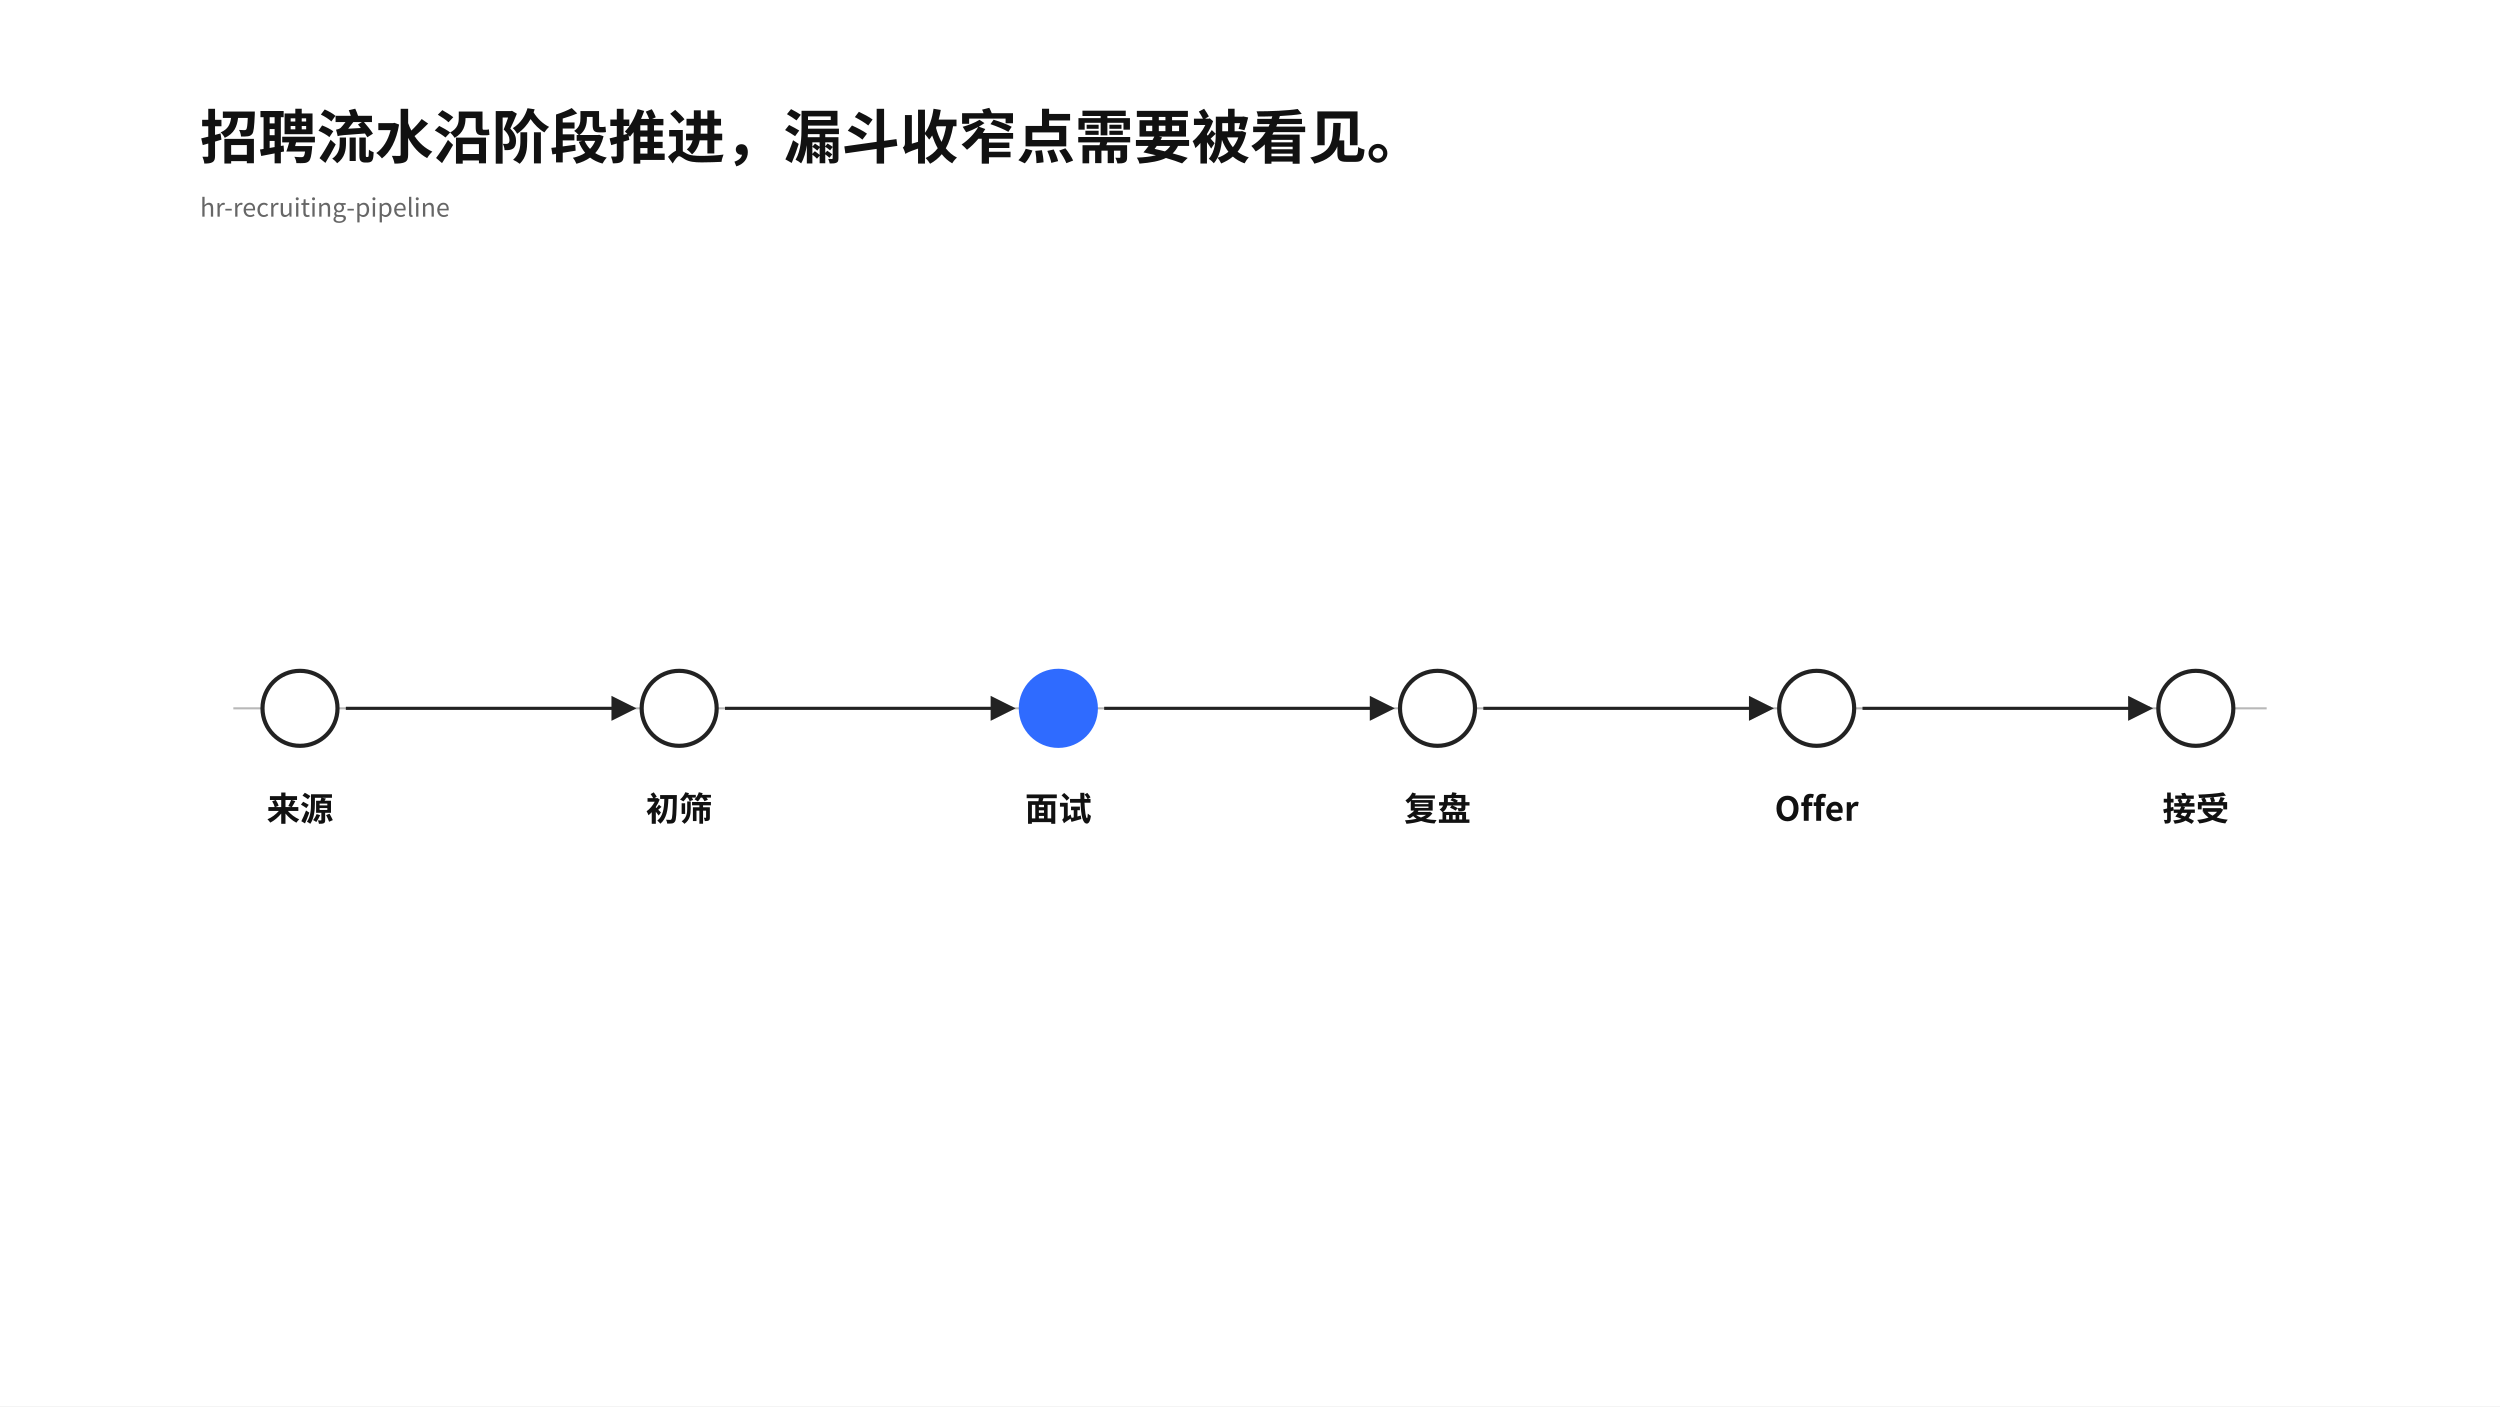
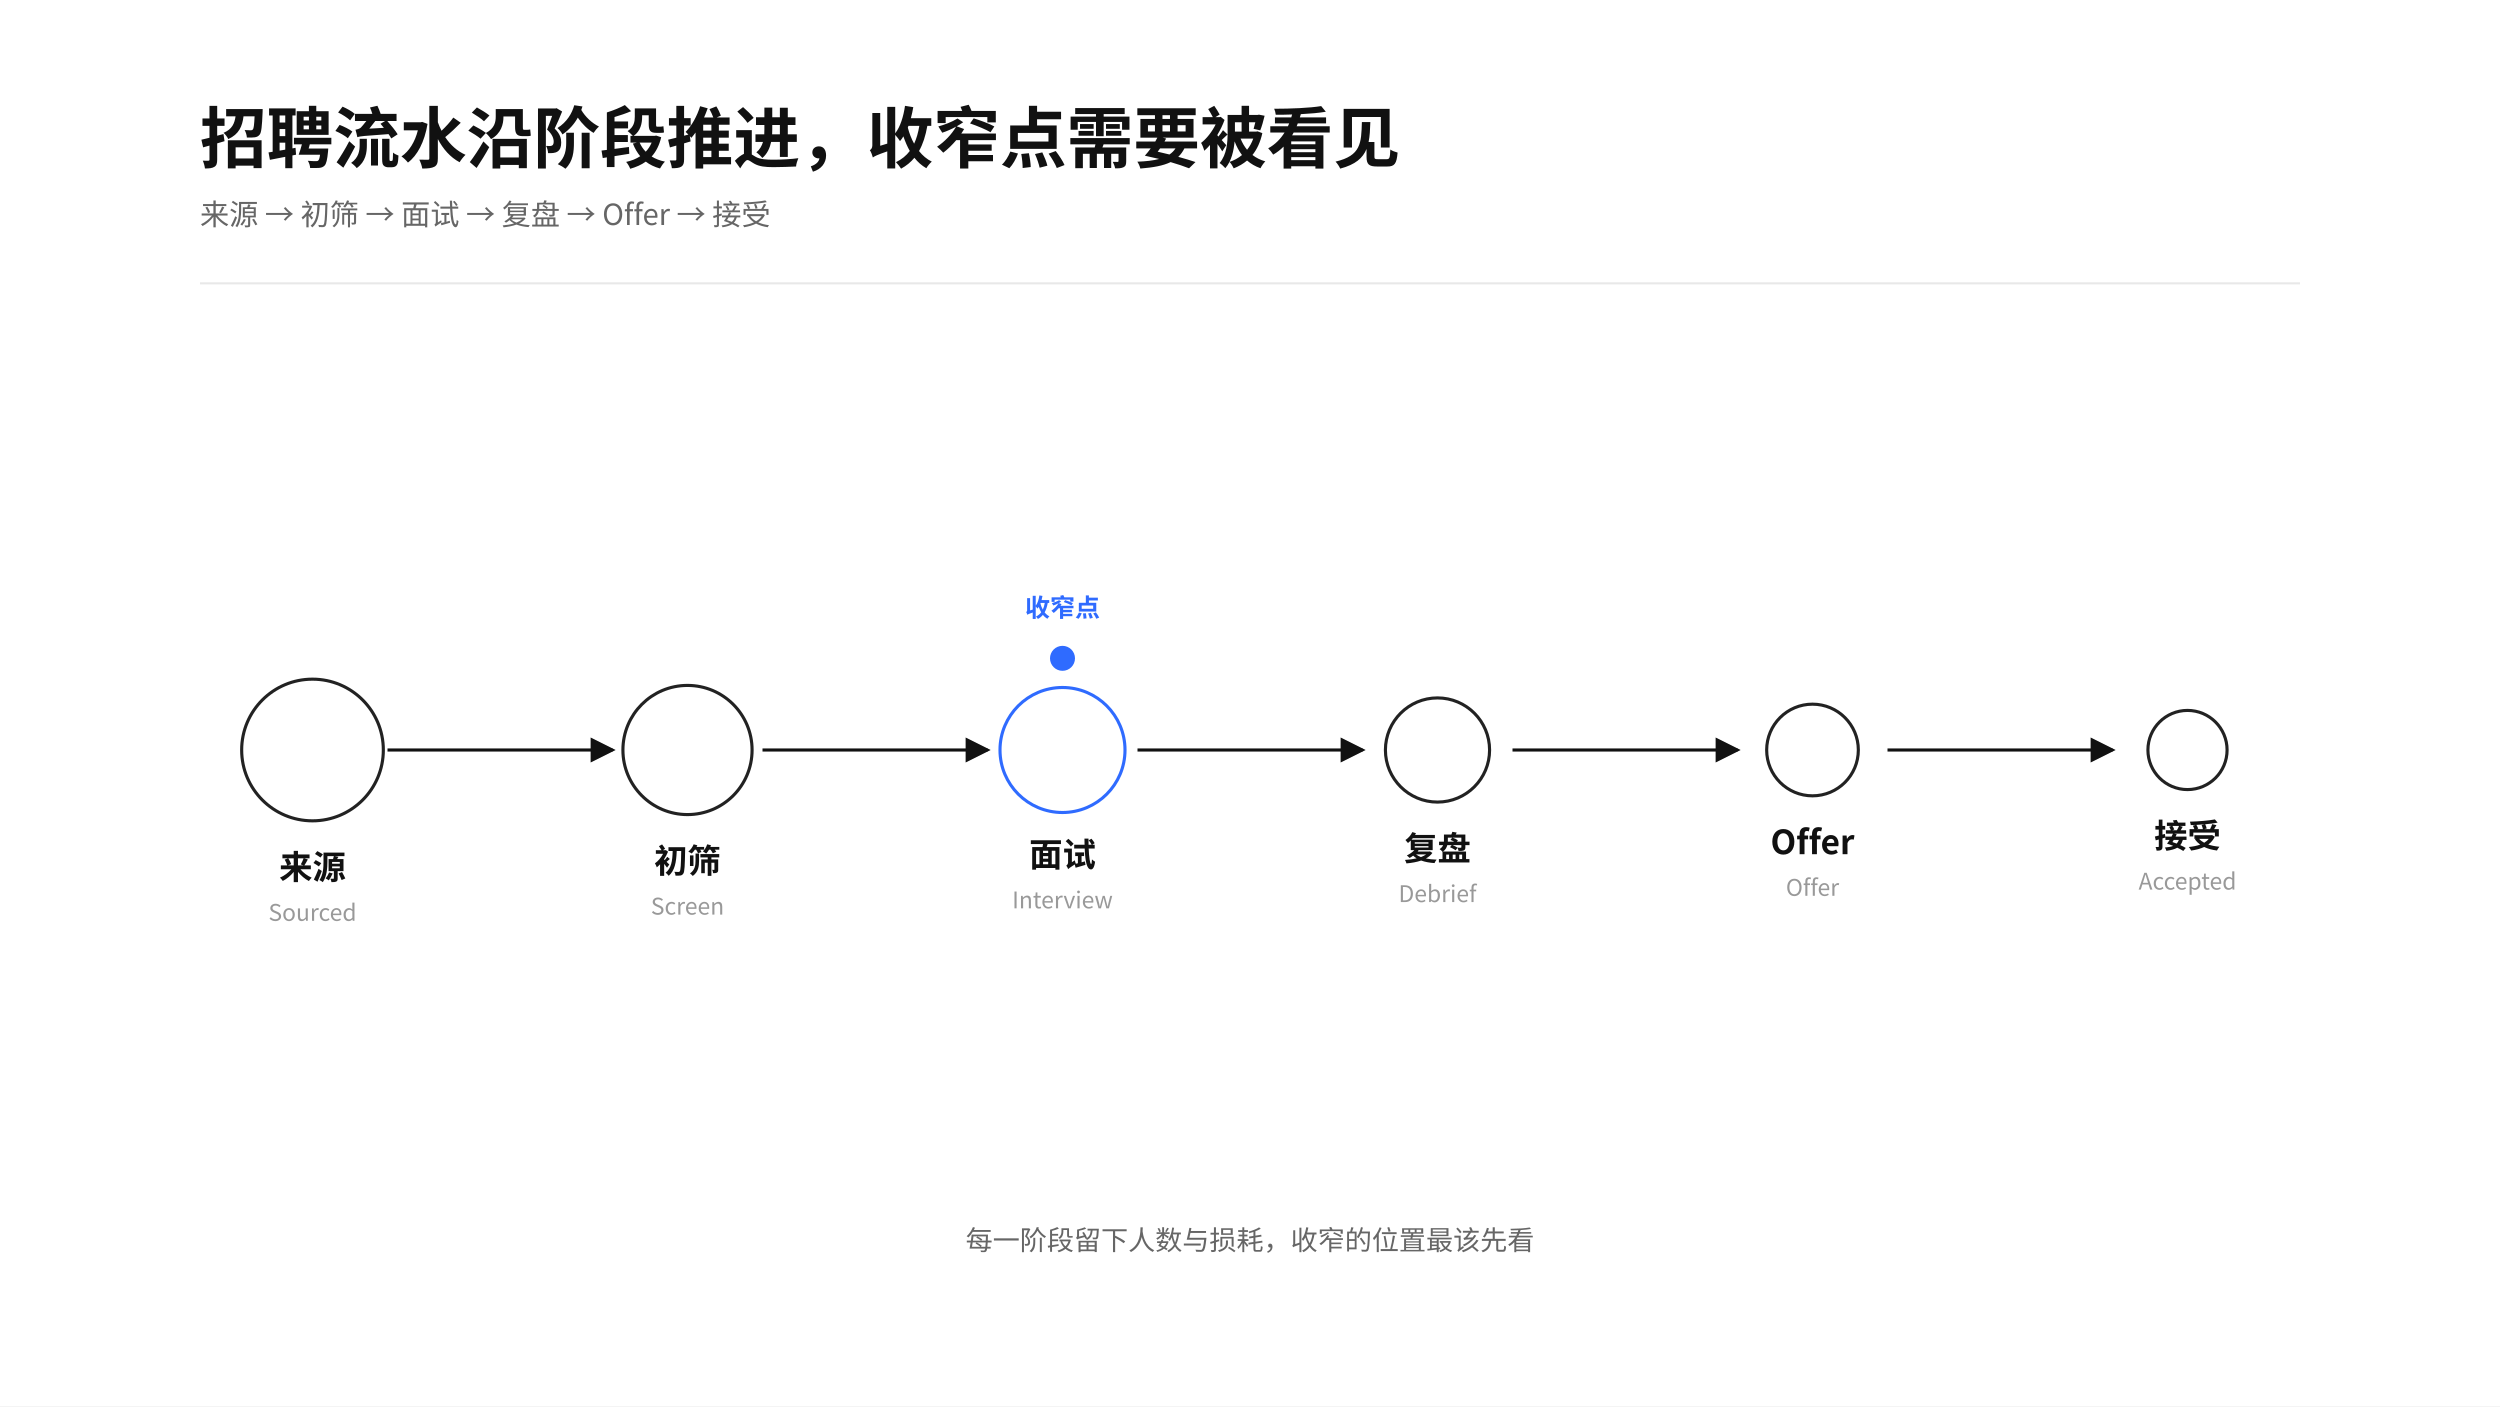
<svg xmlns="http://www.w3.org/2000/svg" width="1200" height="675" viewBox="0 0 1200 675">
  <defs>
    <marker id="arrow" markerWidth="8" markerHeight="8" refX="7" refY="4" orient="auto" markerUnits="strokeWidth">
-       <path d="M 0 0 L 8 4 L 0 8 z" fill="#222222" />
+       <path d="M 0 0 L 8 4 L 0 8 z" fill="#111111" />
+     </marker>
+     <marker id="arrowB" markerWidth="8" markerHeight="8" refX="7" refY="4" orient="auto" markerUnits="strokeWidth">
+       <path d="M 0 0 L 8 4 L 0 8 z" fill="#2F6BFF" />
    </marker>
  </defs>
  <rect width="1200" height="675" fill="#FFFFFF" />
-   <text x="96" y="76" text-anchor="start" font-family="-apple-system,BlinkMacSystemFont,'PingFang SC','Noto Sans CJK SC',sans-serif" font-size="28px" font-weight="600" fill="#111111">招聘流水沿阶段推进，漏斗收窄点需要被看见。</text>
-   <text x="96" y="104" text-anchor="start" font-family="-apple-system,BlinkMacSystemFont,'PingFang SC','Noto Sans CJK SC',sans-serif" font-size="12px" font-weight="400" fill="#666666">hr-recruiting-pipeline</text>
-   <line x1="112" y1="340" x2="1088" y2="340" stroke="#B8B8B8" stroke-width="1" />
-   <line x1="166" y1="340" x2="304" y2="340" stroke="#222222" stroke-width="1.5" marker-end="url(#arrow)" />
-   <line x1="348" y1="340" x2="486" y2="340" stroke="#222222" stroke-width="1.5" marker-end="url(#arrow)" />
-   <line x1="530" y1="340" x2="668" y2="340" stroke="#222222" stroke-width="1.5" marker-end="url(#arrow)" />
-   <line x1="712" y1="340" x2="850" y2="340" stroke="#222222" stroke-width="1.5" marker-end="url(#arrow)" />
-   <line x1="894" y1="340" x2="1032" y2="340" stroke="#222222" stroke-width="1.5" marker-end="url(#arrow)" />
-   <circle cx="144" cy="340" r="18" fill="#FFFFFF" stroke="#222222" stroke-width="2" data-node="sourced" />
-   <text x="144" y="394" text-anchor="middle" font-family="-apple-system,BlinkMacSystemFont,'PingFang SC','Noto Sans CJK SC',sans-serif" font-size="16px" font-weight="600" fill="#111111">来源</text>
-   <circle cx="326" cy="340" r="18" fill="#FFFFFF" stroke="#222222" stroke-width="2" data-node="screen" />
-   <text x="326" y="394" text-anchor="middle" font-family="-apple-system,BlinkMacSystemFont,'PingFang SC','Noto Sans CJK SC',sans-serif" font-size="16px" font-weight="600" fill="#111111">初筛</text>
-   <circle cx="508" cy="340" r="18" fill="#2F6BFF" stroke="#2F6BFF" stroke-width="2" data-node="interview" />
-   <text x="508" y="394" text-anchor="middle" font-family="-apple-system,BlinkMacSystemFont,'PingFang SC','Noto Sans CJK SC',sans-serif" font-size="16px" font-weight="600" fill="#111111">面试</text>
-   <circle cx="690" cy="340" r="18" fill="#FFFFFF" stroke="#222222" stroke-width="2" data-node="debrief" />
-   <text x="690" y="394" text-anchor="middle" font-family="-apple-system,BlinkMacSystemFont,'PingFang SC','Noto Sans CJK SC',sans-serif" font-size="16px" font-weight="600" fill="#111111">复盘</text>
-   <circle cx="872" cy="340" r="18" fill="#FFFFFF" stroke="#222222" stroke-width="2" data-node="offer" />
-   <text x="872" y="394" text-anchor="middle" font-family="-apple-system,BlinkMacSystemFont,'PingFang SC','Noto Sans CJK SC',sans-serif" font-size="16px" font-weight="600" fill="#111111">Offer</text>
-   <circle cx="1054" cy="340" r="18" fill="#FFFFFF" stroke="#222222" stroke-width="2" data-node="accepted" />
-   <text x="1054" y="394" text-anchor="middle" font-family="-apple-system,BlinkMacSystemFont,'PingFang SC','Noto Sans CJK SC',sans-serif" font-size="16px" font-weight="600" fill="#111111">接受</text>
+   <text x="96" y="78" text-anchor="start" font-family="-apple-system,BlinkMacSystemFont,'PingFang SC','Noto Sans CJK SC',sans-serif" font-size="32px" font-weight="650" fill="#111111">招聘流水沿阶段推进，收窄点需要被看见</text>
+   <text x="96" y="108" text-anchor="start" font-family="-apple-system,BlinkMacSystemFont,'PingFang SC','Noto Sans CJK SC',sans-serif" font-size="14px" font-weight="400" fill="#666666">来源 → 初筛 → 面试 → 复盘 → Offer → 接受</text>
+   <line x1="96" y1="136" x2="1104" y2="136" stroke="#E8E8E8" stroke-width="1" />
+   <line x1="186" y1="360" x2="294" y2="360" stroke="#111111" stroke-width="1.5" marker-end="url(#arrow)" />
+   <circle cx="150" cy="360" r="34" fill="#FFFFFF" stroke="#222222" stroke-width="1.5" />
+   <text x="150" y="422" text-anchor="middle" font-family="-apple-system,BlinkMacSystemFont,'PingFang SC','Noto Sans CJK SC',sans-serif" font-size="16px" font-weight="650" fill="#111111">来源</text>
+   <text x="150" y="442" text-anchor="middle" font-family="-apple-system,BlinkMacSystemFont,'PingFang SC','Noto Sans CJK SC',sans-serif" font-size="11px" font-weight="400" fill="#999999">Sourced</text>
+   <line x1="366" y1="360" x2="474" y2="360" stroke="#111111" stroke-width="1.5" marker-end="url(#arrow)" />
+   <circle cx="330" cy="360" r="31" fill="#FFFFFF" stroke="#222222" stroke-width="1.5" />
+   <text x="330" y="419" text-anchor="middle" font-family="-apple-system,BlinkMacSystemFont,'PingFang SC','Noto Sans CJK SC',sans-serif" font-size="16px" font-weight="650" fill="#111111">初筛</text>
+   <text x="330" y="439" text-anchor="middle" font-family="-apple-system,BlinkMacSystemFont,'PingFang SC','Noto Sans CJK SC',sans-serif" font-size="11px" font-weight="400" fill="#999999">Screen</text>
+   <line x1="546" y1="360" x2="654" y2="360" stroke="#111111" stroke-width="1.5" marker-end="url(#arrow)" />
+   <circle cx="510" cy="360" r="30" fill="#FFFFFF" stroke="#2F6BFF" stroke-width="1.5" />
+   <circle cx="510" cy="316" r="6" fill="#2F6BFF" />
+   <text x="510" y="416" text-anchor="middle" font-family="-apple-system,BlinkMacSystemFont,'PingFang SC','Noto Sans CJK SC',sans-serif" font-size="16px" font-weight="650" fill="#111111">面试</text>
+   <text x="510" y="436" text-anchor="middle" font-family="-apple-system,BlinkMacSystemFont,'PingFang SC','Noto Sans CJK SC',sans-serif" font-size="11px" font-weight="400" fill="#999999">Interview</text>
+   <line x1="726" y1="360" x2="834" y2="360" stroke="#111111" stroke-width="1.5" marker-end="url(#arrow)" />
+   <circle cx="690" cy="360" r="25" fill="#FFFFFF" stroke="#222222" stroke-width="1.5" />
+   <text x="690" y="413" text-anchor="middle" font-family="-apple-system,BlinkMacSystemFont,'PingFang SC','Noto Sans CJK SC',sans-serif" font-size="16px" font-weight="650" fill="#111111">复盘</text>
+   <text x="690" y="433" text-anchor="middle" font-family="-apple-system,BlinkMacSystemFont,'PingFang SC','Noto Sans CJK SC',sans-serif" font-size="11px" font-weight="400" fill="#999999">Debrief</text>
+   <line x1="906" y1="360" x2="1014" y2="360" stroke="#111111" stroke-width="1.5" marker-end="url(#arrow)" />
+   <circle cx="870" cy="360" r="22" fill="#FFFFFF" stroke="#222222" stroke-width="1.5" />
+   <text x="870" y="410" text-anchor="middle" font-family="-apple-system,BlinkMacSystemFont,'PingFang SC','Noto Sans CJK SC',sans-serif" font-size="16px" font-weight="650" fill="#111111">Offer</text>
+   <text x="870" y="430" text-anchor="middle" font-family="-apple-system,BlinkMacSystemFont,'PingFang SC','Noto Sans CJK SC',sans-serif" font-size="11px" font-weight="400" fill="#999999">Offer</text>
+   <circle cx="1050" cy="360" r="19" fill="#FFFFFF" stroke="#222222" stroke-width="1.5" />
+   <text x="1050" y="407" text-anchor="middle" font-family="-apple-system,BlinkMacSystemFont,'PingFang SC','Noto Sans CJK SC',sans-serif" font-size="16px" font-weight="650" fill="#111111">接受</text>
+   <text x="1050" y="427" text-anchor="middle" font-family="-apple-system,BlinkMacSystemFont,'PingFang SC','Noto Sans CJK SC',sans-serif" font-size="11px" font-weight="400" fill="#999999">Accepted</text>
+   <text x="510" y="296" text-anchor="middle" font-family="-apple-system,BlinkMacSystemFont,'PingFang SC','Noto Sans CJK SC',sans-serif" font-size="12px" font-weight="650" fill="#2F6BFF">收窄点</text>
+   <text x="600" y="600" text-anchor="middle" font-family="-apple-system,BlinkMacSystemFont,'PingFang SC','Noto Sans CJK SC',sans-serif" font-size="13px" font-weight="400" fill="#666666">每一阶段留下人数与损耗，收窄的位置最该先看</text>
</svg>
